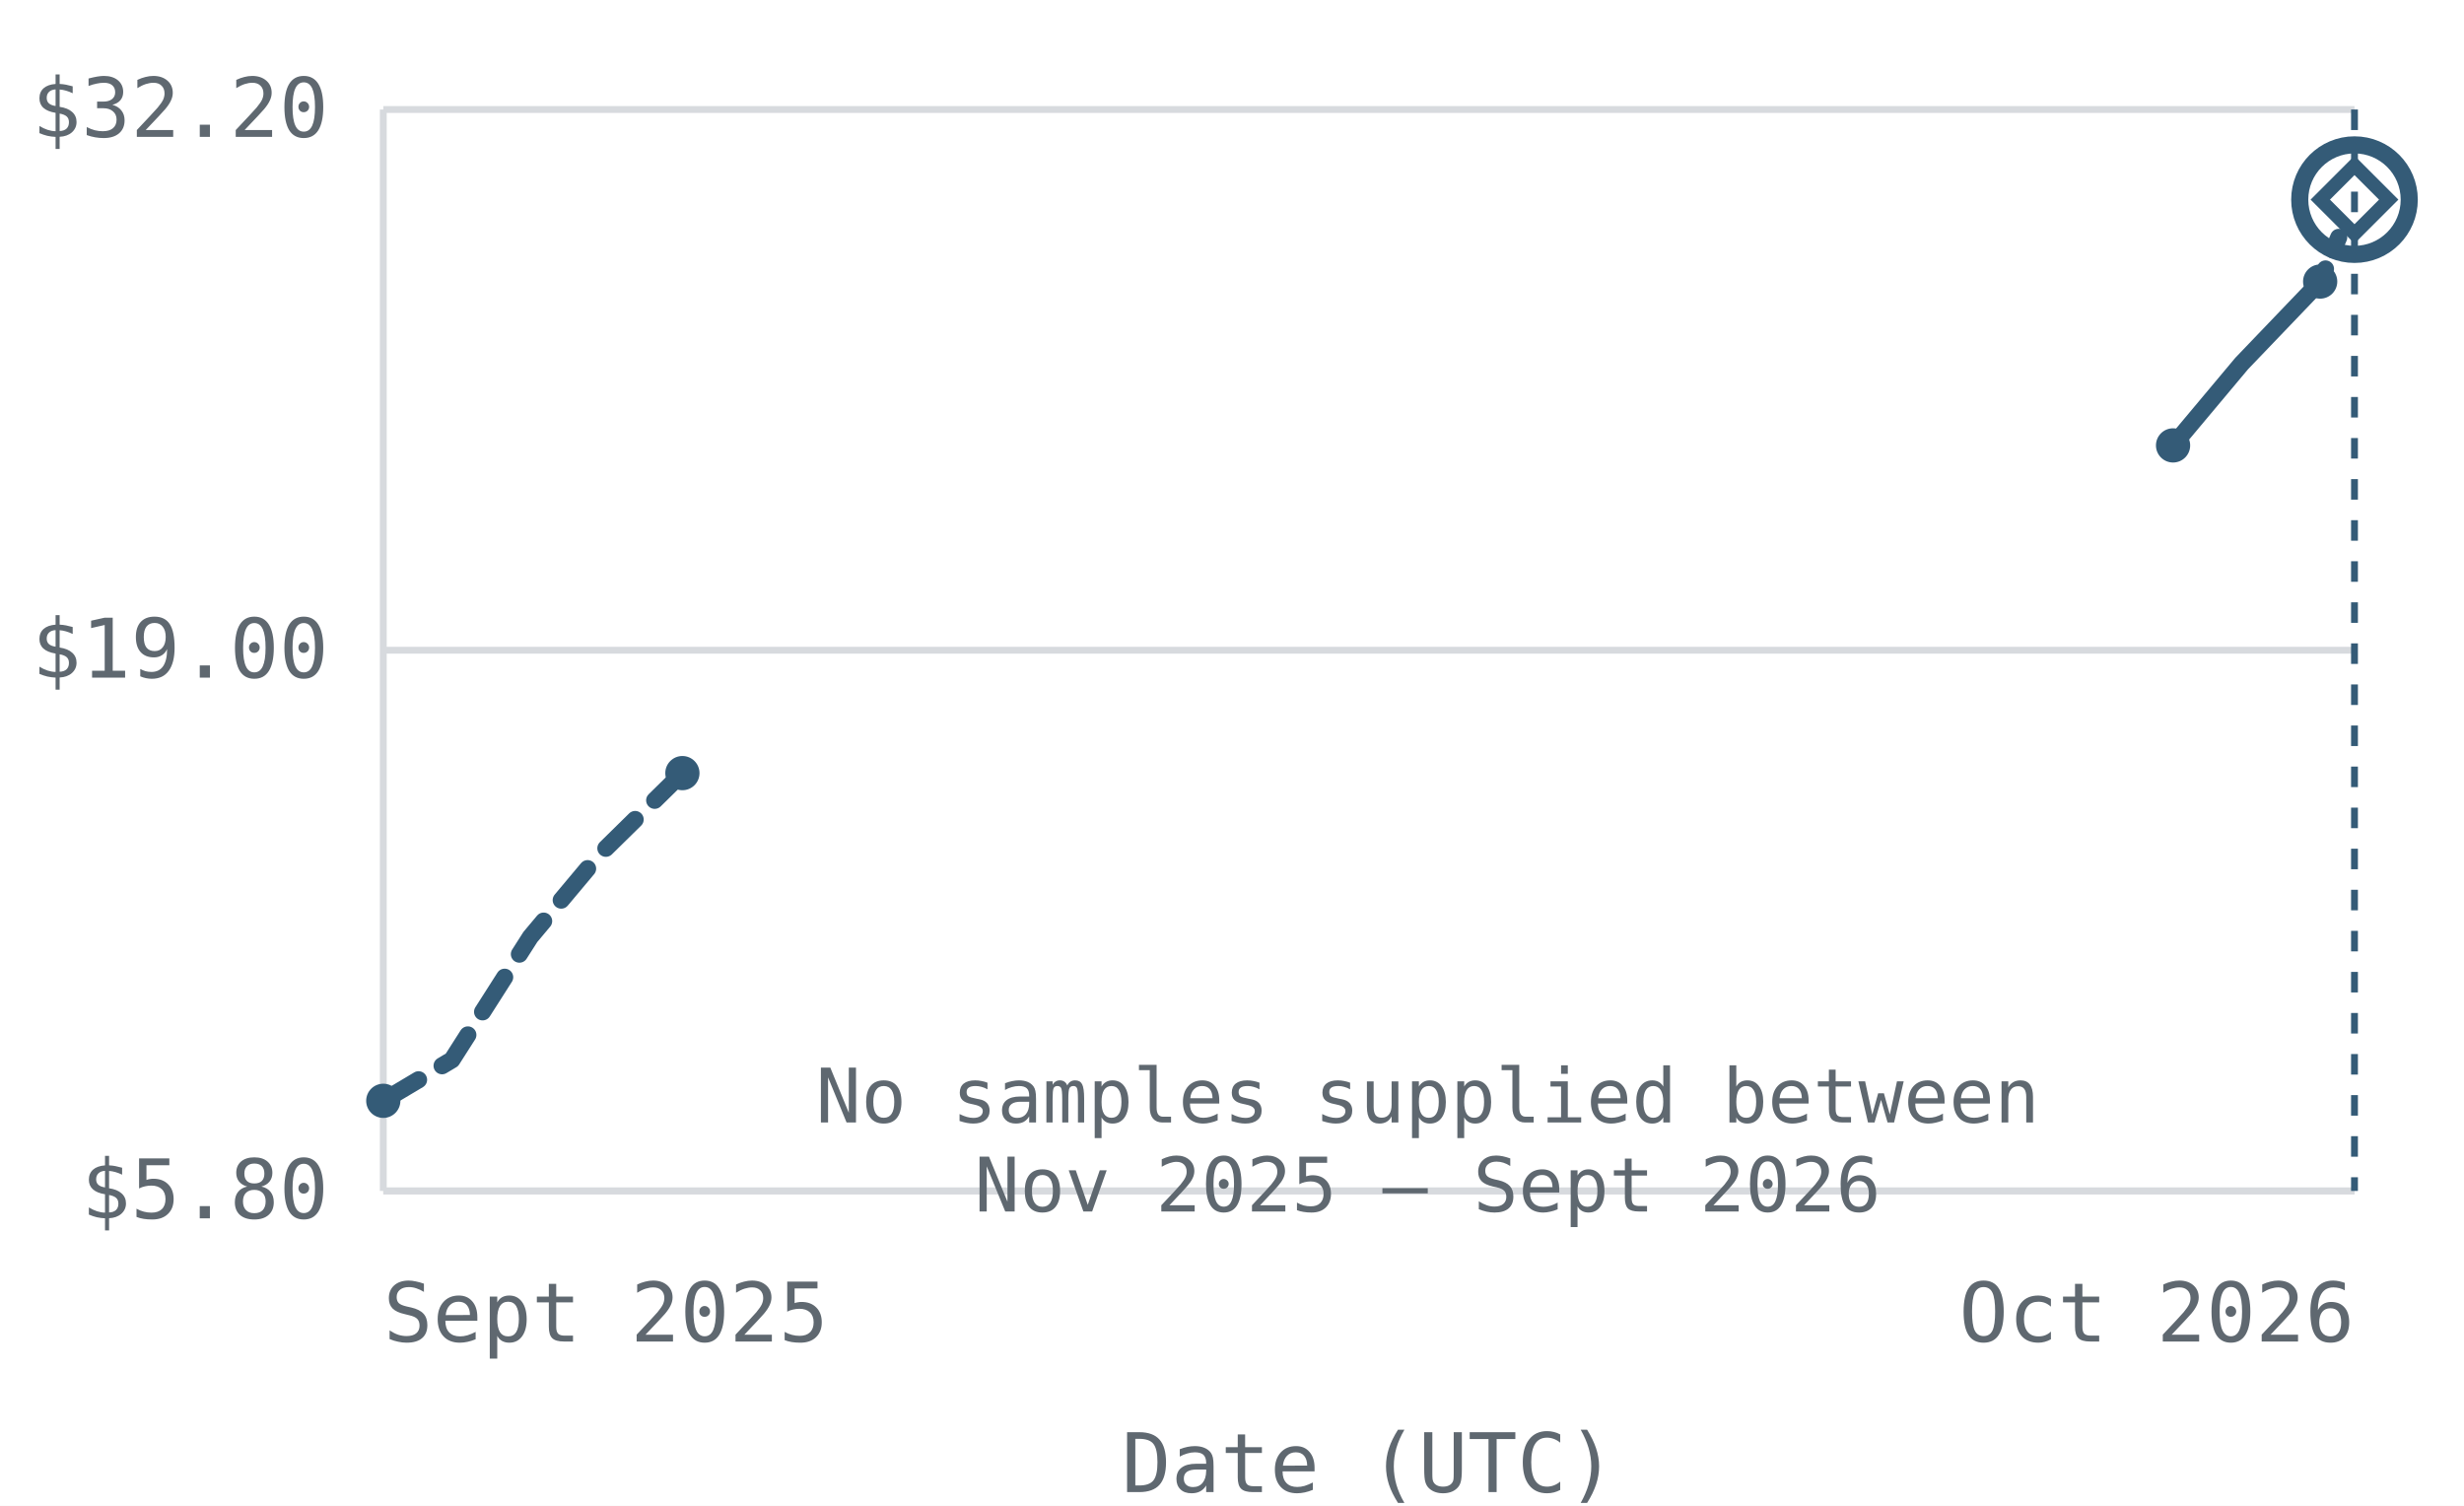
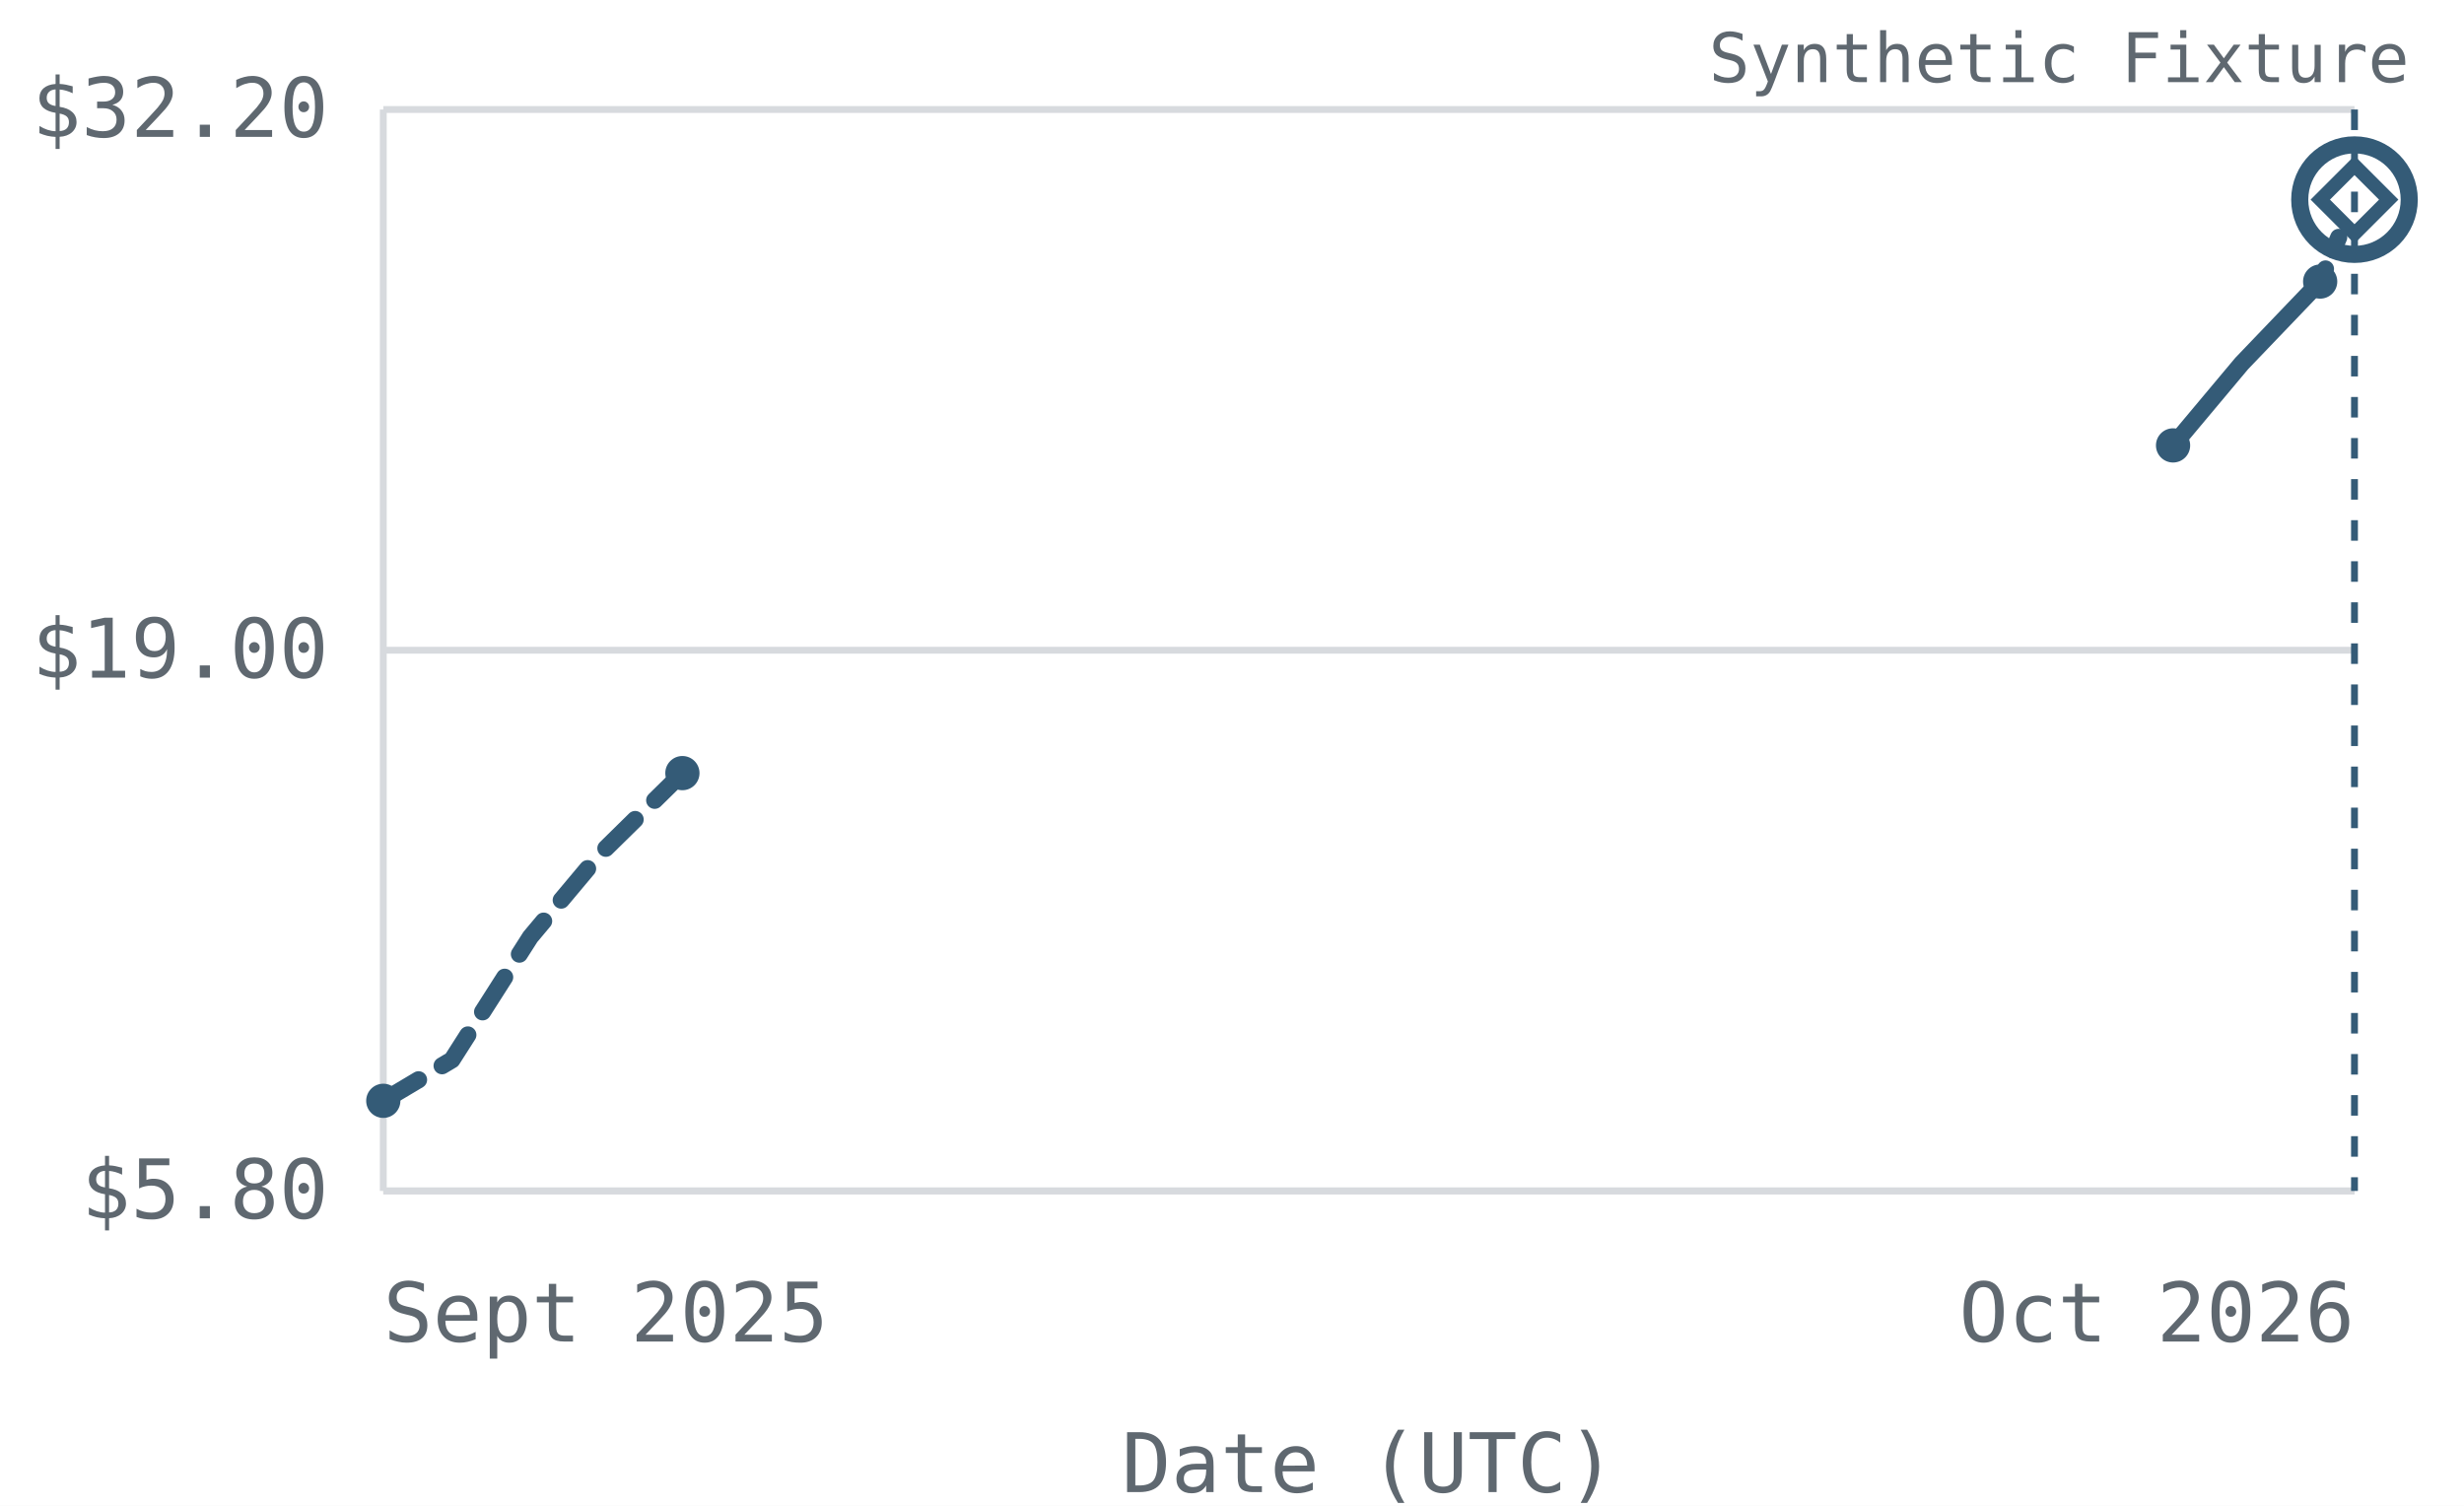
<svg xmlns="http://www.w3.org/2000/svg" width="720" viewBox="0 0 360 220">
  <rect width="360" height="220" fill="#ffffff" />
+   <text x="352" y="12" text-anchor="end" font-size="10" fill="#5f6870">Synthetic Fixture</text>
  <style>
text{font-family:ui-monospace,monospace}
.plot text.axis,.axis{fill:#5f6870;font-size:12px}
.grid{stroke:#d7dade;stroke-width:1}
.axisLine{stroke:#d7dade;stroke-width:1}
.path{stroke:#345b77;stroke-width:2.5;fill:none;stroke-linejoin:round;stroke-linecap:round}
.estimate{stroke-dasharray:6 4}
.recorded{stroke-dasharray:none}
.current{stroke-dasharray:2 3}
- .gapLabel{fill:#5f6870;font-size:11px}
.point{fill:#345b77}
.currentPoint{fill:#ffffff;stroke:#345b77;stroke-width:2}
.crosshair{stroke:#345b77;stroke-width:1;stroke-dasharray:3 3}
.selectedPoint{fill:none;stroke:#345b77;stroke-width:2.5}
</style>
  <g>
    <line class="grid" x1="56" x2="344" y1="16" y2="16" />
    <text class="axis" x="48" y="20" text-anchor="end">$32.20</text>
  </g>
  <g>
    <line class="grid" x1="56" x2="344" y1="95" y2="95" />
    <text class="axis" x="48" y="99" text-anchor="end">$19.00</text>
  </g>
  <g>
    <line class="grid" x1="56" x2="344" y1="174" y2="174" />
    <text class="axis" x="48" y="178" text-anchor="end">$5.80</text>
  </g>
  <line class="axisLine" x1="56" x2="56" y1="16" y2="174" />
  <line class="axisLine" x1="56" x2="344" y1="174" y2="174" />
  <path class="path estimate" d="M56 160.83 L66.03 154.85 L77.49 136.89 L87.52 124.92 L99.7 112.95" />
  <path class="path recorded" d="M317.49 65.08 L327.52 53.11 L338.99 41.14" />
  <path class="path current" d="M338.99 41.14 L344 29.17" />
-   <text class="gapLabel" x="208.597" y="164" text-anchor="middle">No samples supplied between</text>
-   <text class="gapLabel" x="208.597" y="177" text-anchor="middle">Nov 2025 – Sept 2026</text>
  <circle class="point" cx="56" cy="160.833" r="2.5" />
  <circle class="point" cx="99.701" cy="112.955" r="2.5" />
  <circle class="point" cx="317.493" cy="65.076" r="2.5" />
  <circle class="point" cx="338.985" cy="41.136" r="2.5" />
  <path class="currentPoint" d="M344 24.167l5 5-5 5-5-5Z" />
  <line class="crosshair" x1="344" x2="344" y1="16" y2="174" />
  <circle class="selectedPoint" cx="344" cy="29.167" r="8" />
  <text class="axis" x="56" y="196">Sept 2025</text>
  <text class="axis" x="344" y="196" text-anchor="end">Oct 2026</text>
  <text class="axis" x="200" y="218" text-anchor="middle">Date (UTC)</text>
</svg>
